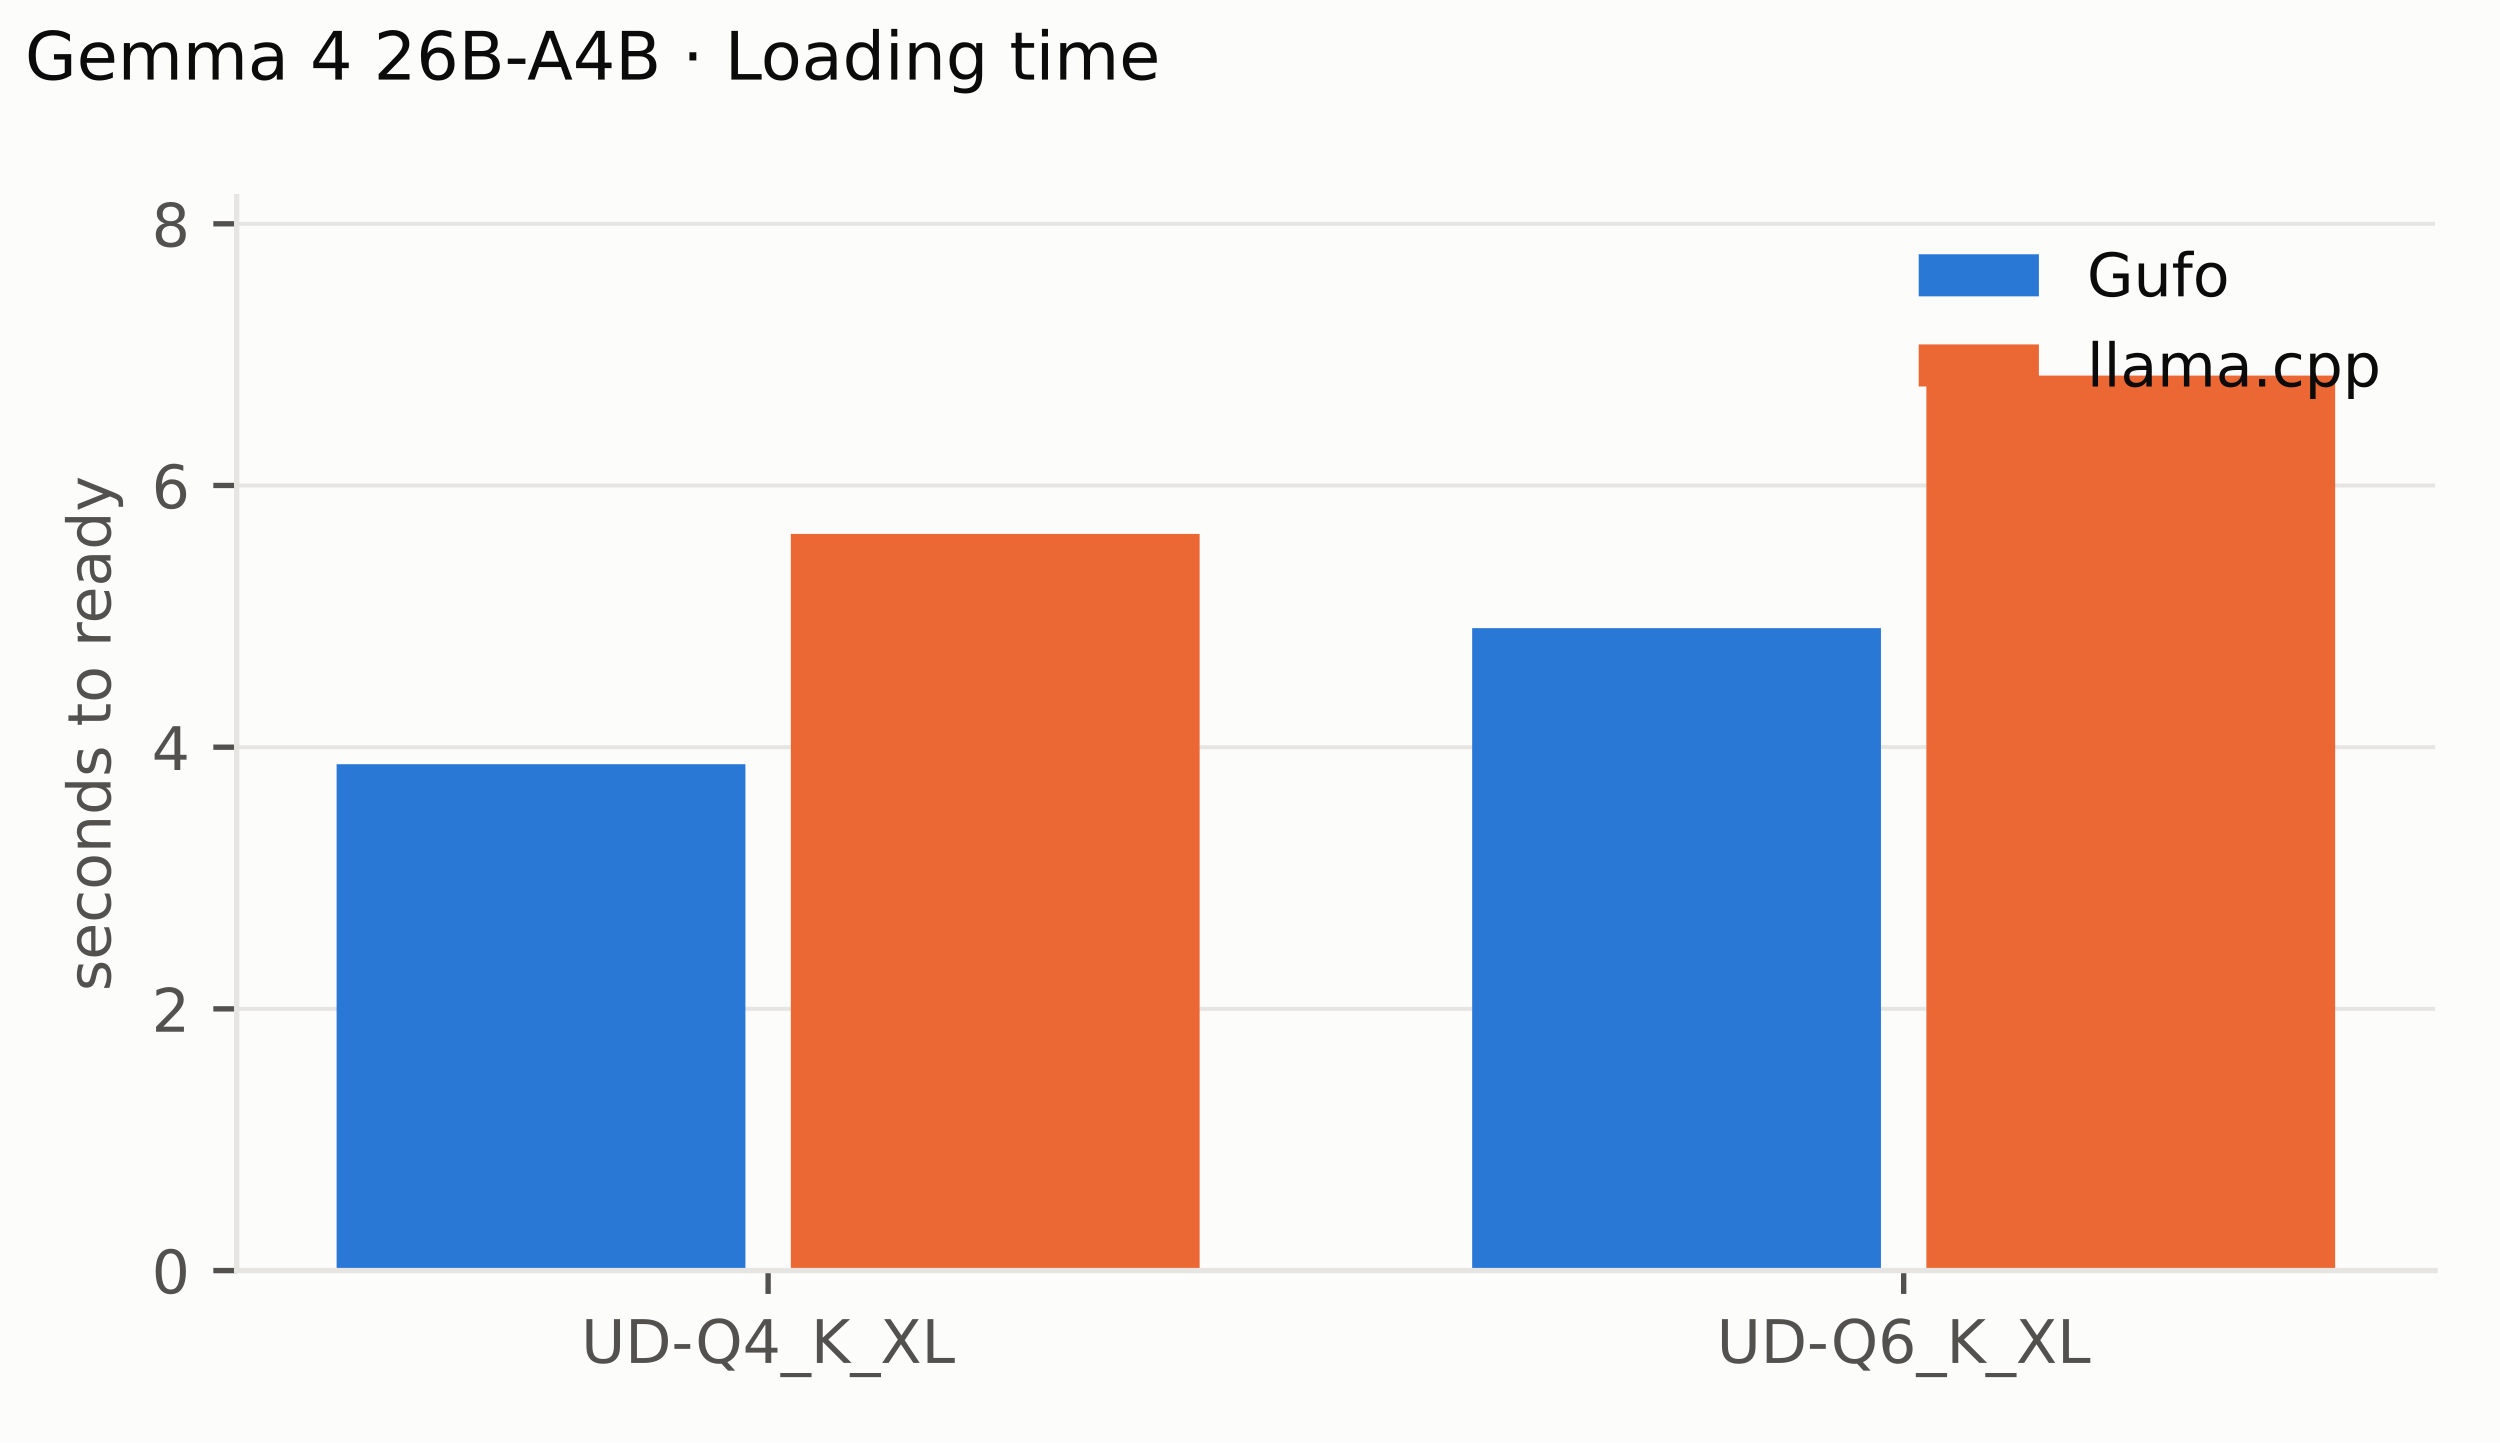
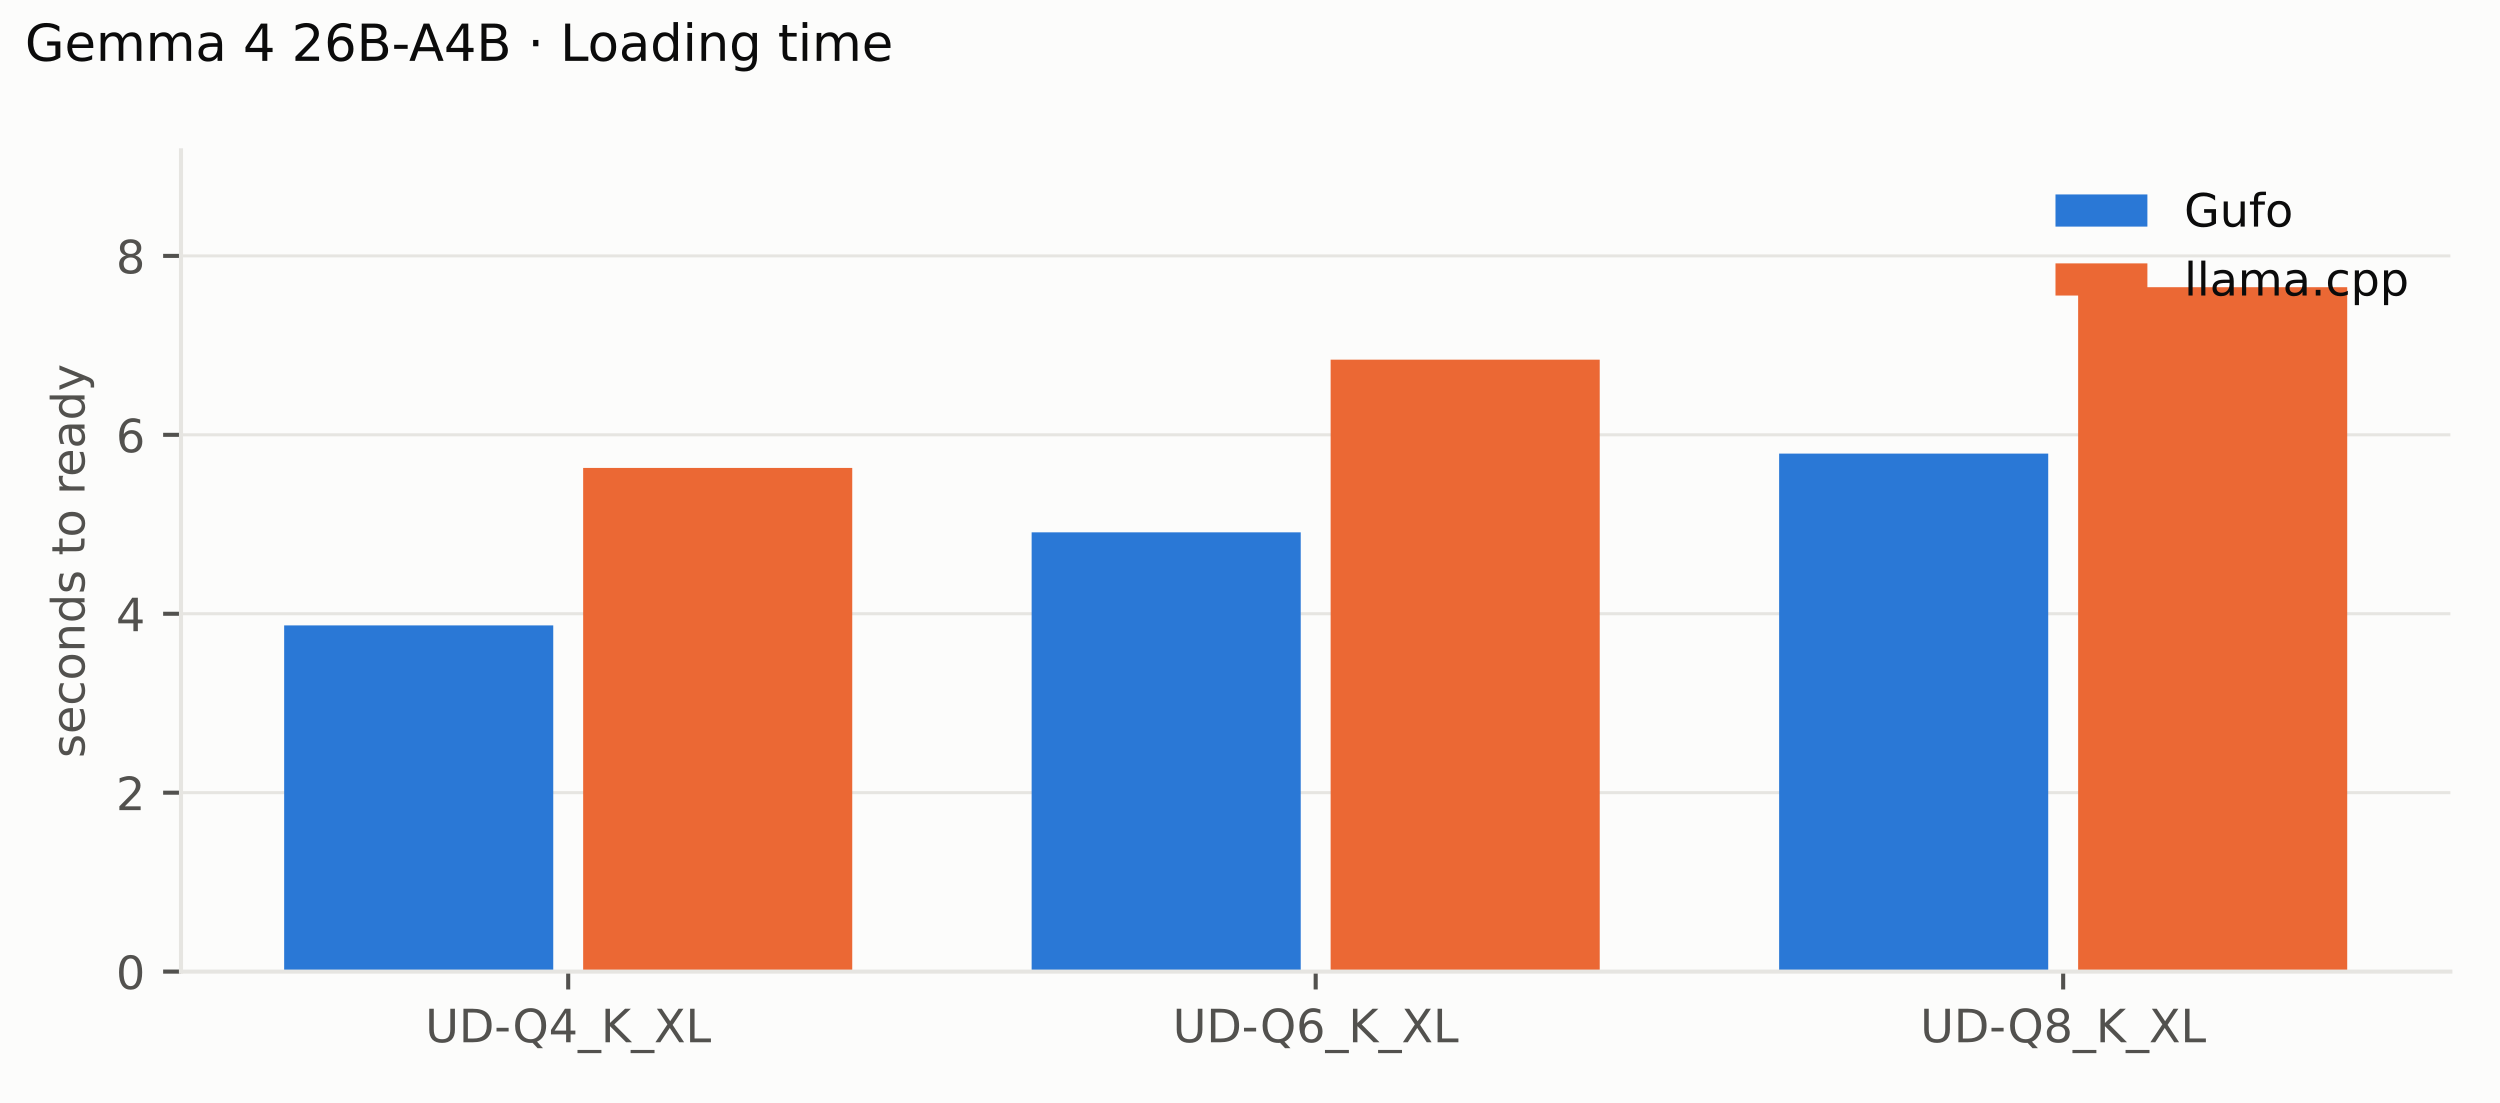
- <svg xmlns="http://www.w3.org/2000/svg" xmlns:xlink="http://www.w3.org/1999/xlink" width="374.4pt" height="216pt" viewBox="0 0 374.4 216" version="1.1">
+ <svg xmlns="http://www.w3.org/2000/svg" xmlns:xlink="http://www.w3.org/1999/xlink" width="489.6pt" height="216pt" viewBox="0 0 489.6 216" version="1.1">
  <defs>
    <style type="text/css">*{stroke-linejoin: round; stroke-linecap: butt}</style>
  </defs>
  <g id="figure_1">
    <g id="patch_1">
-       <path d="M 0 216 L 374.4 216 L 374.4 0 L 0 0 z " style="fill: #fcfcfb" />
+       <path d="M 0 216 L 489.6 216 L 489.6 0 L 0 0 z " style="fill: #fcfcfb" />
    </g>
    <g id="axes_1">
      <g id="patch_2">
-         <path d="M 35.447 190.28 L 364.68 190.28 L 364.68 29.441 L 35.447 29.441 z " style="fill: #fcfcfb" />
+         <path d="M 35.447 190.28 L 479.88 190.28 L 479.88 29.441 L 35.447 29.441 z " style="fill: #fcfcfb" />
      </g>
      <g id="matplotlib.axis_1">
        <g id="xtick_1">
          <g id="line2d_1">
            <defs>
              <path id="m1ebf051f68" d="M 0 0 L 0 3.5 " style="stroke: #52514e; stroke-width: 0.8" />
            </defs>
            <g>
-               <use xlink:href="#m1ebf051f68" x="115.034" y="190.28" style="fill: #52514e; stroke: #52514e; stroke-width: 0.8" />
+               <use xlink:href="#m1ebf051f68" x="111.276" y="190.28" style="fill: #52514e; stroke: #52514e; stroke-width: 0.8" />
            </g>
          </g>
          <g id="text_1">
-             <text style="font-size: 9px; font-family: 'DejaVu Sans', 'Bitstream Vera Sans', 'Computer Modern Sans Serif', 'Lucida Grande', 'Verdana', 'Geneva', 'Lucid', 'Arial', 'Helvetica', 'Avant Garde', sans-serif; text-anchor: middle; fill: #52514e" x="115.034" y="204.118" transform="rotate(-0 115.0343 204.1179)">UD-Q4_K_XL</text>
+             <text style="font-size: 9px; font-family: 'DejaVu Sans', 'Bitstream Vera Sans', 'Computer Modern Sans Serif', 'Lucida Grande', 'Verdana', 'Geneva', 'Lucid', 'Arial', 'Helvetica', 'Avant Garde', sans-serif; text-anchor: middle; fill: #52514e" x="111.276" y="204.118" transform="rotate(-0 111.2758 204.1179)">UD-Q4_K_XL</text>
          </g>
        </g>
        <g id="xtick_2">
          <g id="line2d_2">
            <g>
-               <use xlink:href="#m1ebf051f68" x="285.093" y="190.28" style="fill: #52514e; stroke: #52514e; stroke-width: 0.8" />
+               <use xlink:href="#m1ebf051f68" x="257.663" y="190.28" style="fill: #52514e; stroke: #52514e; stroke-width: 0.8" />
            </g>
          </g>
          <g id="text_2">
-             <text style="font-size: 9px; font-family: 'DejaVu Sans', 'Bitstream Vera Sans', 'Computer Modern Sans Serif', 'Lucida Grande', 'Verdana', 'Geneva', 'Lucid', 'Arial', 'Helvetica', 'Avant Garde', sans-serif; text-anchor: middle; fill: #52514e" x="285.093" y="204.118" transform="rotate(-0 285.0927 204.1179)">UD-Q6_K_XL</text>
+             <text style="font-size: 9px; font-family: 'DejaVu Sans', 'Bitstream Vera Sans', 'Computer Modern Sans Serif', 'Lucida Grande', 'Verdana', 'Geneva', 'Lucid', 'Arial', 'Helvetica', 'Avant Garde', sans-serif; text-anchor: middle; fill: #52514e" x="257.663" y="204.118" transform="rotate(-0 257.6635 204.1179)">UD-Q6_K_XL</text>
+           </g>
+         </g>
+         <g id="xtick_3">
+           <g id="line2d_3">
+             <g>
+               <use xlink:href="#m1ebf051f68" x="404.051" y="190.28" style="fill: #52514e; stroke: #52514e; stroke-width: 0.8" />
+             </g>
+           </g>
+           <g id="text_3">
+             <text style="font-size: 9px; font-family: 'DejaVu Sans', 'Bitstream Vera Sans', 'Computer Modern Sans Serif', 'Lucida Grande', 'Verdana', 'Geneva', 'Lucid', 'Arial', 'Helvetica', 'Avant Garde', sans-serif; text-anchor: middle; fill: #52514e" x="404.051" y="204.118" transform="rotate(-0 404.0512 204.1179)">UD-Q8_K_XL</text>
          </g>
        </g>
      </g>
      <g id="matplotlib.axis_2">
        <g id="ytick_1">
-           <g id="line2d_3">
-             <path d="M 35.447 190.28 L 364.68 190.28 " clip-path="url(#p1f4a9b3888)" style="fill: none; stroke: #e6e5e1; stroke-width: 0.6; stroke-linecap: square" />
+           <g id="line2d_4">
+             <path d="M 35.447 190.28 L 479.88 190.28 " clip-path="url(#pf05b4662e8)" style="fill: none; stroke: #e6e5e1; stroke-width: 0.6; stroke-linecap: square" />
          </g>
-           <g id="line2d_4">
+           <g id="line2d_5">
            <defs>
              <path id="m680e5b1e24" d="M 0 0 L -3.5 0 " style="stroke: #52514e; stroke-width: 0.8" />
            </defs>
            <g>
              <use xlink:href="#m680e5b1e24" x="35.447" y="190.28" style="fill: #52514e; stroke: #52514e; stroke-width: 0.8" />
            </g>
          </g>
-           <g id="text_3">
+           <g id="text_4">
            <text style="font-size: 9px; font-family: 'DejaVu Sans', 'Bitstream Vera Sans', 'Computer Modern Sans Serif', 'Lucida Grande', 'Verdana', 'Geneva', 'Lucid', 'Arial', 'Helvetica', 'Avant Garde', sans-serif; text-anchor: end; fill: #52514e" x="28.447" y="193.699" transform="rotate(-0 28.44695 193.6989)">0</text>
          </g>
        </g>
        <g id="ytick_2">
-           <g id="line2d_5">
-             <path d="M 35.447 151.089 L 364.68 151.089 " clip-path="url(#p1f4a9b3888)" style="fill: none; stroke: #e6e5e1; stroke-width: 0.6; stroke-linecap: square" />
+           <g id="line2d_6">
+             <path d="M 35.447 155.239 L 479.88 155.239 " clip-path="url(#pf05b4662e8)" style="fill: none; stroke: #e6e5e1; stroke-width: 0.6; stroke-linecap: square" />
          </g>
-           <g id="line2d_6">
+           <g id="line2d_7">
            <g>
-               <use xlink:href="#m680e5b1e24" x="35.447" y="151.089" style="fill: #52514e; stroke: #52514e; stroke-width: 0.8" />
+               <use xlink:href="#m680e5b1e24" x="35.447" y="155.239" style="fill: #52514e; stroke: #52514e; stroke-width: 0.8" />
            </g>
          </g>
-           <g id="text_4">
-             <text style="font-size: 9px; font-family: 'DejaVu Sans', 'Bitstream Vera Sans', 'Computer Modern Sans Serif', 'Lucida Grande', 'Verdana', 'Geneva', 'Lucid', 'Arial', 'Helvetica', 'Avant Garde', sans-serif; text-anchor: end; fill: #52514e" x="28.447" y="154.508" transform="rotate(-0 28.44695 154.5081)">2</text>
+           <g id="text_5">
+             <text style="font-size: 9px; font-family: 'DejaVu Sans', 'Bitstream Vera Sans', 'Computer Modern Sans Serif', 'Lucida Grande', 'Verdana', 'Geneva', 'Lucid', 'Arial', 'Helvetica', 'Avant Garde', sans-serif; text-anchor: end; fill: #52514e" x="28.447" y="158.658" transform="rotate(-0 28.44695 158.6577)">2</text>
          </g>
        </g>
        <g id="ytick_3">
-           <g id="line2d_7">
-             <path d="M 35.447 111.898 L 364.68 111.898 " clip-path="url(#p1f4a9b3888)" style="fill: none; stroke: #e6e5e1; stroke-width: 0.6; stroke-linecap: square" />
+           <g id="line2d_8">
+             <path d="M 35.447 120.198 L 479.88 120.198 " clip-path="url(#pf05b4662e8)" style="fill: none; stroke: #e6e5e1; stroke-width: 0.6; stroke-linecap: square" />
          </g>
-           <g id="line2d_8">
+           <g id="line2d_9">
            <g>
-               <use xlink:href="#m680e5b1e24" x="35.447" y="111.898" style="fill: #52514e; stroke: #52514e; stroke-width: 0.8" />
+               <use xlink:href="#m680e5b1e24" x="35.447" y="120.198" style="fill: #52514e; stroke: #52514e; stroke-width: 0.8" />
            </g>
          </g>
-           <g id="text_5">
-             <text style="font-size: 9px; font-family: 'DejaVu Sans', 'Bitstream Vera Sans', 'Computer Modern Sans Serif', 'Lucida Grande', 'Verdana', 'Geneva', 'Lucid', 'Arial', 'Helvetica', 'Avant Garde', sans-serif; text-anchor: end; fill: #52514e" x="28.447" y="115.317" transform="rotate(-0 28.44695 115.3173)">4</text>
+           <g id="text_6">
+             <text style="font-size: 9px; font-family: 'DejaVu Sans', 'Bitstream Vera Sans', 'Computer Modern Sans Serif', 'Lucida Grande', 'Verdana', 'Geneva', 'Lucid', 'Arial', 'Helvetica', 'Avant Garde', sans-serif; text-anchor: end; fill: #52514e" x="28.447" y="123.616" transform="rotate(-0 28.44695 123.6165)">4</text>
          </g>
        </g>
        <g id="ytick_4">
-           <g id="line2d_9">
-             <path d="M 35.447 72.707 L 364.68 72.707 " clip-path="url(#p1f4a9b3888)" style="fill: none; stroke: #e6e5e1; stroke-width: 0.6; stroke-linecap: square" />
+           <g id="line2d_10">
+             <path d="M 35.447 85.156 L 479.88 85.156 " clip-path="url(#pf05b4662e8)" style="fill: none; stroke: #e6e5e1; stroke-width: 0.6; stroke-linecap: square" />
          </g>
-           <g id="line2d_10">
+           <g id="line2d_11">
            <g>
-               <use xlink:href="#m680e5b1e24" x="35.447" y="72.707" style="fill: #52514e; stroke: #52514e; stroke-width: 0.8" />
+               <use xlink:href="#m680e5b1e24" x="35.447" y="85.156" style="fill: #52514e; stroke: #52514e; stroke-width: 0.8" />
            </g>
          </g>
-           <g id="text_6">
-             <text style="font-size: 9px; font-family: 'DejaVu Sans', 'Bitstream Vera Sans', 'Computer Modern Sans Serif', 'Lucida Grande', 'Verdana', 'Geneva', 'Lucid', 'Arial', 'Helvetica', 'Avant Garde', sans-serif; text-anchor: end; fill: #52514e" x="28.447" y="76.126" transform="rotate(-0 28.44695 76.12642)">6</text>
+           <g id="text_7">
+             <text style="font-size: 9px; font-family: 'DejaVu Sans', 'Bitstream Vera Sans', 'Computer Modern Sans Serif', 'Lucida Grande', 'Verdana', 'Geneva', 'Lucid', 'Arial', 'Helvetica', 'Avant Garde', sans-serif; text-anchor: end; fill: #52514e" x="28.447" y="88.575" transform="rotate(-0 28.44695 88.57527)">6</text>
          </g>
        </g>
        <g id="ytick_5">
-           <g id="line2d_11">
-             <path d="M 35.447 33.517 L 364.68 33.517 " clip-path="url(#p1f4a9b3888)" style="fill: none; stroke: #e6e5e1; stroke-width: 0.6; stroke-linecap: square" />
+           <g id="line2d_12">
+             <path d="M 35.447 50.115 L 479.88 50.115 " clip-path="url(#pf05b4662e8)" style="fill: none; stroke: #e6e5e1; stroke-width: 0.6; stroke-linecap: square" />
          </g>
-           <g id="line2d_12">
+           <g id="line2d_13">
            <g>
-               <use xlink:href="#m680e5b1e24" x="35.447" y="33.517" style="fill: #52514e; stroke: #52514e; stroke-width: 0.8" />
+               <use xlink:href="#m680e5b1e24" x="35.447" y="50.115" style="fill: #52514e; stroke: #52514e; stroke-width: 0.8" />
            </g>
          </g>
-           <g id="text_7">
-             <text style="font-size: 9px; font-family: 'DejaVu Sans', 'Bitstream Vera Sans', 'Computer Modern Sans Serif', 'Lucida Grande', 'Verdana', 'Geneva', 'Lucid', 'Arial', 'Helvetica', 'Avant Garde', sans-serif; text-anchor: end; fill: #52514e" x="28.447" y="36.936" transform="rotate(-0 28.44695 36.93557)">8</text>
+           <g id="text_8">
+             <text style="font-size: 9px; font-family: 'DejaVu Sans', 'Bitstream Vera Sans', 'Computer Modern Sans Serif', 'Lucida Grande', 'Verdana', 'Geneva', 'Lucid', 'Arial', 'Helvetica', 'Avant Garde', sans-serif; text-anchor: end; fill: #52514e" x="28.447" y="53.534" transform="rotate(-0 28.44695 53.53405)">8</text>
          </g>
        </g>
-         <g id="text_8">
+         <g id="text_9">
          <text style="font-size: 9px; font-family: 'DejaVu Sans', 'Bitstream Vera Sans', 'Computer Modern Sans Serif', 'Lucida Grande', 'Verdana', 'Geneva', 'Lucid', 'Arial', 'Helvetica', 'Avant Garde', sans-serif; text-anchor: middle; fill: #52514e" x="16.559" y="109.86" transform="rotate(-90 16.55859 109.8604)">seconds to ready</text>
        </g>
      </g>
      <g id="patch_3">
-         <path d="M 50.412 190.28 L 111.633 190.28 L 111.633 114.446 L 50.412 114.446 z " clip-path="url(#p1f4a9b3888)" style="fill: #2a78d6" />
+         <path d="M 55.648 190.28 L 108.348 190.28 L 108.348 122.475 L 55.648 122.475 z " clip-path="url(#pf05b4662e8)" style="fill: #2a78d6" />
      </g>
      <g id="patch_4">
-         <path d="M 220.47 190.28 L 281.692 190.28 L 281.692 94.066 L 220.47 94.066 z " clip-path="url(#p1f4a9b3888)" style="fill: #2a78d6" />
+         <path d="M 202.036 190.28 L 254.736 190.28 L 254.736 104.254 L 202.036 104.254 z " clip-path="url(#pf05b4662e8)" style="fill: #2a78d6" />
      </g>
      <g id="patch_5">
-         <path d="M 118.435 190.28 L 179.656 190.28 L 179.656 79.958 L 118.435 79.958 z " clip-path="url(#p1f4a9b3888)" style="fill: #eb6834" />
+         <path d="M 348.424 190.28 L 401.123 190.28 L 401.123 88.836 L 348.424 88.836 z " clip-path="url(#pf05b4662e8)" style="fill: #2a78d6" />
      </g>
      <g id="patch_6">
-         <path d="M 288.494 190.28 L 349.715 190.28 L 349.715 56.247 L 288.494 56.247 z " clip-path="url(#p1f4a9b3888)" style="fill: #eb6834" />
+         <path d="M 114.204 190.28 L 166.903 190.28 L 166.903 91.639 L 114.204 91.639 z " clip-path="url(#pf05b4662e8)" style="fill: #eb6834" />
      </g>
      <g id="patch_7">
+         <path d="M 260.591 190.28 L 313.291 190.28 L 313.291 70.439 L 260.591 70.439 z " clip-path="url(#pf05b4662e8)" style="fill: #eb6834" />
+       </g>
+       <g id="patch_8">
+         <path d="M 406.979 190.28 L 459.678 190.28 L 459.678 56.247 L 406.979 56.247 z " clip-path="url(#pf05b4662e8)" style="fill: #eb6834" />
+       </g>
+       <g id="patch_9">
        <path d="M 35.447 190.28 L 35.447 29.441 " style="fill: none; stroke: #e6e5e1; stroke-width: 0.8; stroke-linejoin: miter; stroke-linecap: square" />
      </g>
-       <g id="patch_8">
-         <path d="M 35.447 190.28 L 364.68 190.28 " style="fill: none; stroke: #e6e5e1; stroke-width: 0.8; stroke-linejoin: miter; stroke-linecap: square" />
+       <g id="patch_10">
+         <path d="M 35.447 190.28 L 479.88 190.28 " style="fill: none; stroke: #e6e5e1; stroke-width: 0.8; stroke-linejoin: miter; stroke-linecap: square" />
      </g>
      <g id="legend_1">
-         <g id="patch_9">
-           <path d="M 287.346 44.379 L 305.346 44.379 L 305.346 38.079 L 287.346 38.079 z " style="fill: #2a78d6" />
-         </g>
-         <g id="text_9">
-           <text style="font-size: 9px; font-family: 'DejaVu Sans', 'Bitstream Vera Sans', 'Computer Modern Sans Serif', 'Lucida Grande', 'Verdana', 'Geneva', 'Lucid', 'Arial', 'Helvetica', 'Avant Garde', sans-serif; text-anchor: start; fill: #0b0b0b" x="312.546" y="44.379" transform="rotate(-0 312.5461 44.37938)">Gufo</text>
-         </g>
-         <g id="patch_10">
-           <path d="M 287.346 57.88 L 305.346 57.88 L 305.346 51.58 L 287.346 51.58 z " style="fill: #eb6834" />
+         <g id="patch_11">
+           <path d="M 402.546 44.379 L 420.546 44.379 L 420.546 38.079 L 402.546 38.079 z " style="fill: #2a78d6" />
        </g>
        <g id="text_10">
-           <text style="font-size: 9px; font-family: 'DejaVu Sans', 'Bitstream Vera Sans', 'Computer Modern Sans Serif', 'Lucida Grande', 'Verdana', 'Geneva', 'Lucid', 'Arial', 'Helvetica', 'Avant Garde', sans-serif; text-anchor: start; fill: #0b0b0b" x="312.546" y="57.88" transform="rotate(-0 312.5461 57.88008)">llama.cpp</text>
+           <text style="font-size: 9px; font-family: 'DejaVu Sans', 'Bitstream Vera Sans', 'Computer Modern Sans Serif', 'Lucida Grande', 'Verdana', 'Geneva', 'Lucid', 'Arial', 'Helvetica', 'Avant Garde', sans-serif; text-anchor: start; fill: #0b0b0b" x="427.746" y="44.379" transform="rotate(-0 427.7461 44.37938)">Gufo</text>
+         </g>
+         <g id="patch_12">
+           <path d="M 402.546 57.88 L 420.546 57.88 L 420.546 51.58 L 402.546 51.58 z " style="fill: #eb6834" />
+         </g>
+         <g id="text_11">
+           <text style="font-size: 9px; font-family: 'DejaVu Sans', 'Bitstream Vera Sans', 'Computer Modern Sans Serif', 'Lucida Grande', 'Verdana', 'Geneva', 'Lucid', 'Arial', 'Helvetica', 'Avant Garde', sans-serif; text-anchor: start; fill: #0b0b0b" x="427.746" y="57.88" transform="rotate(-0 427.7461 57.88008)">llama.cpp</text>
        </g>
      </g>
    </g>
-     <g id="text_11">
-       <text style="font-size: 10px; font-family: 'DejaVu Sans', 'Bitstream Vera Sans', 'Computer Modern Sans Serif', 'Lucida Grande', 'Verdana', 'Geneva', 'Lucid', 'Arial', 'Helvetica', 'Avant Garde', sans-serif; text-anchor: start; fill: #0b0b0b" x="3.744" y="11.918" transform="rotate(-0 3.744 11.91844)">Gemma 4 26B-A4B · Loading time</text>
+     <g id="text_12">
+       <text style="font-size: 10px; font-family: 'DejaVu Sans', 'Bitstream Vera Sans', 'Computer Modern Sans Serif', 'Lucida Grande', 'Verdana', 'Geneva', 'Lucid', 'Arial', 'Helvetica', 'Avant Garde', sans-serif; text-anchor: start; fill: #0b0b0b" x="4.896" y="11.918" transform="rotate(-0 4.896 11.91844)">Gemma 4 26B-A4B · Loading time</text>
    </g>
  </g>
  <defs>
-     <clipPath id="p1f4a9b3888">
-       <rect x="35.447" y="29.441" width="329.233" height="160.839" />
+     <clipPath id="pf05b4662e8">
+       <rect x="35.447" y="29.441" width="444.433" height="160.839" />
    </clipPath>
  </defs>
</svg>
